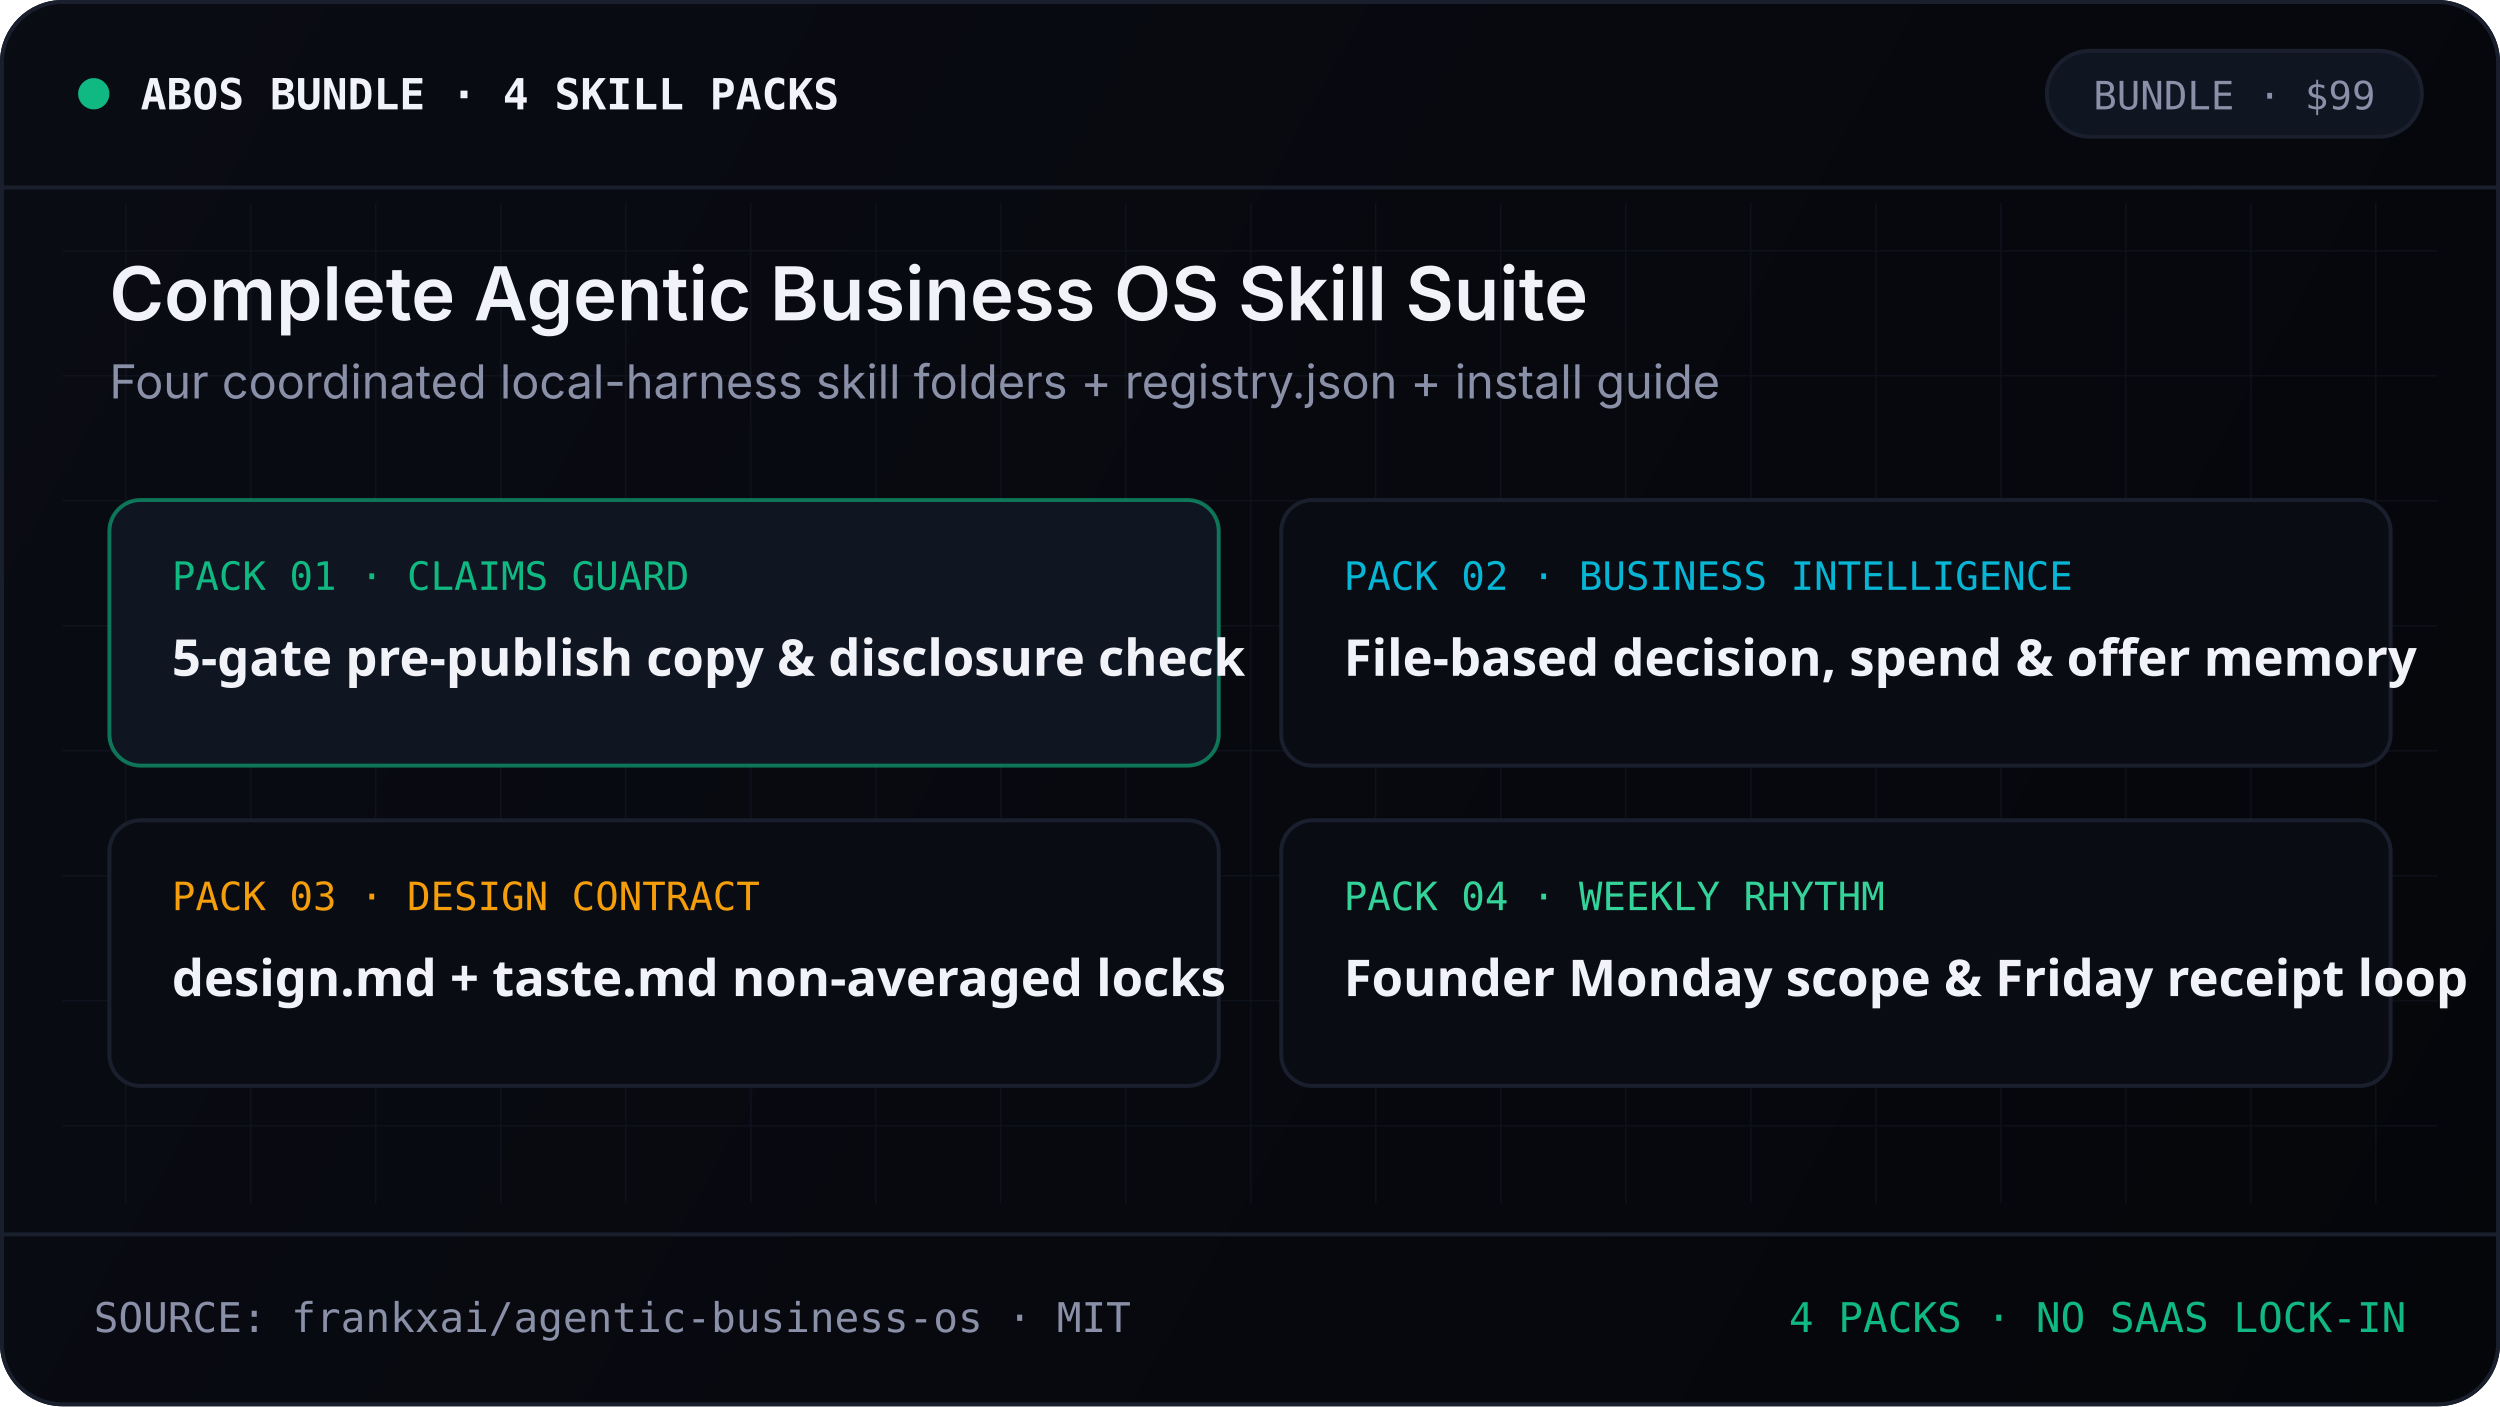
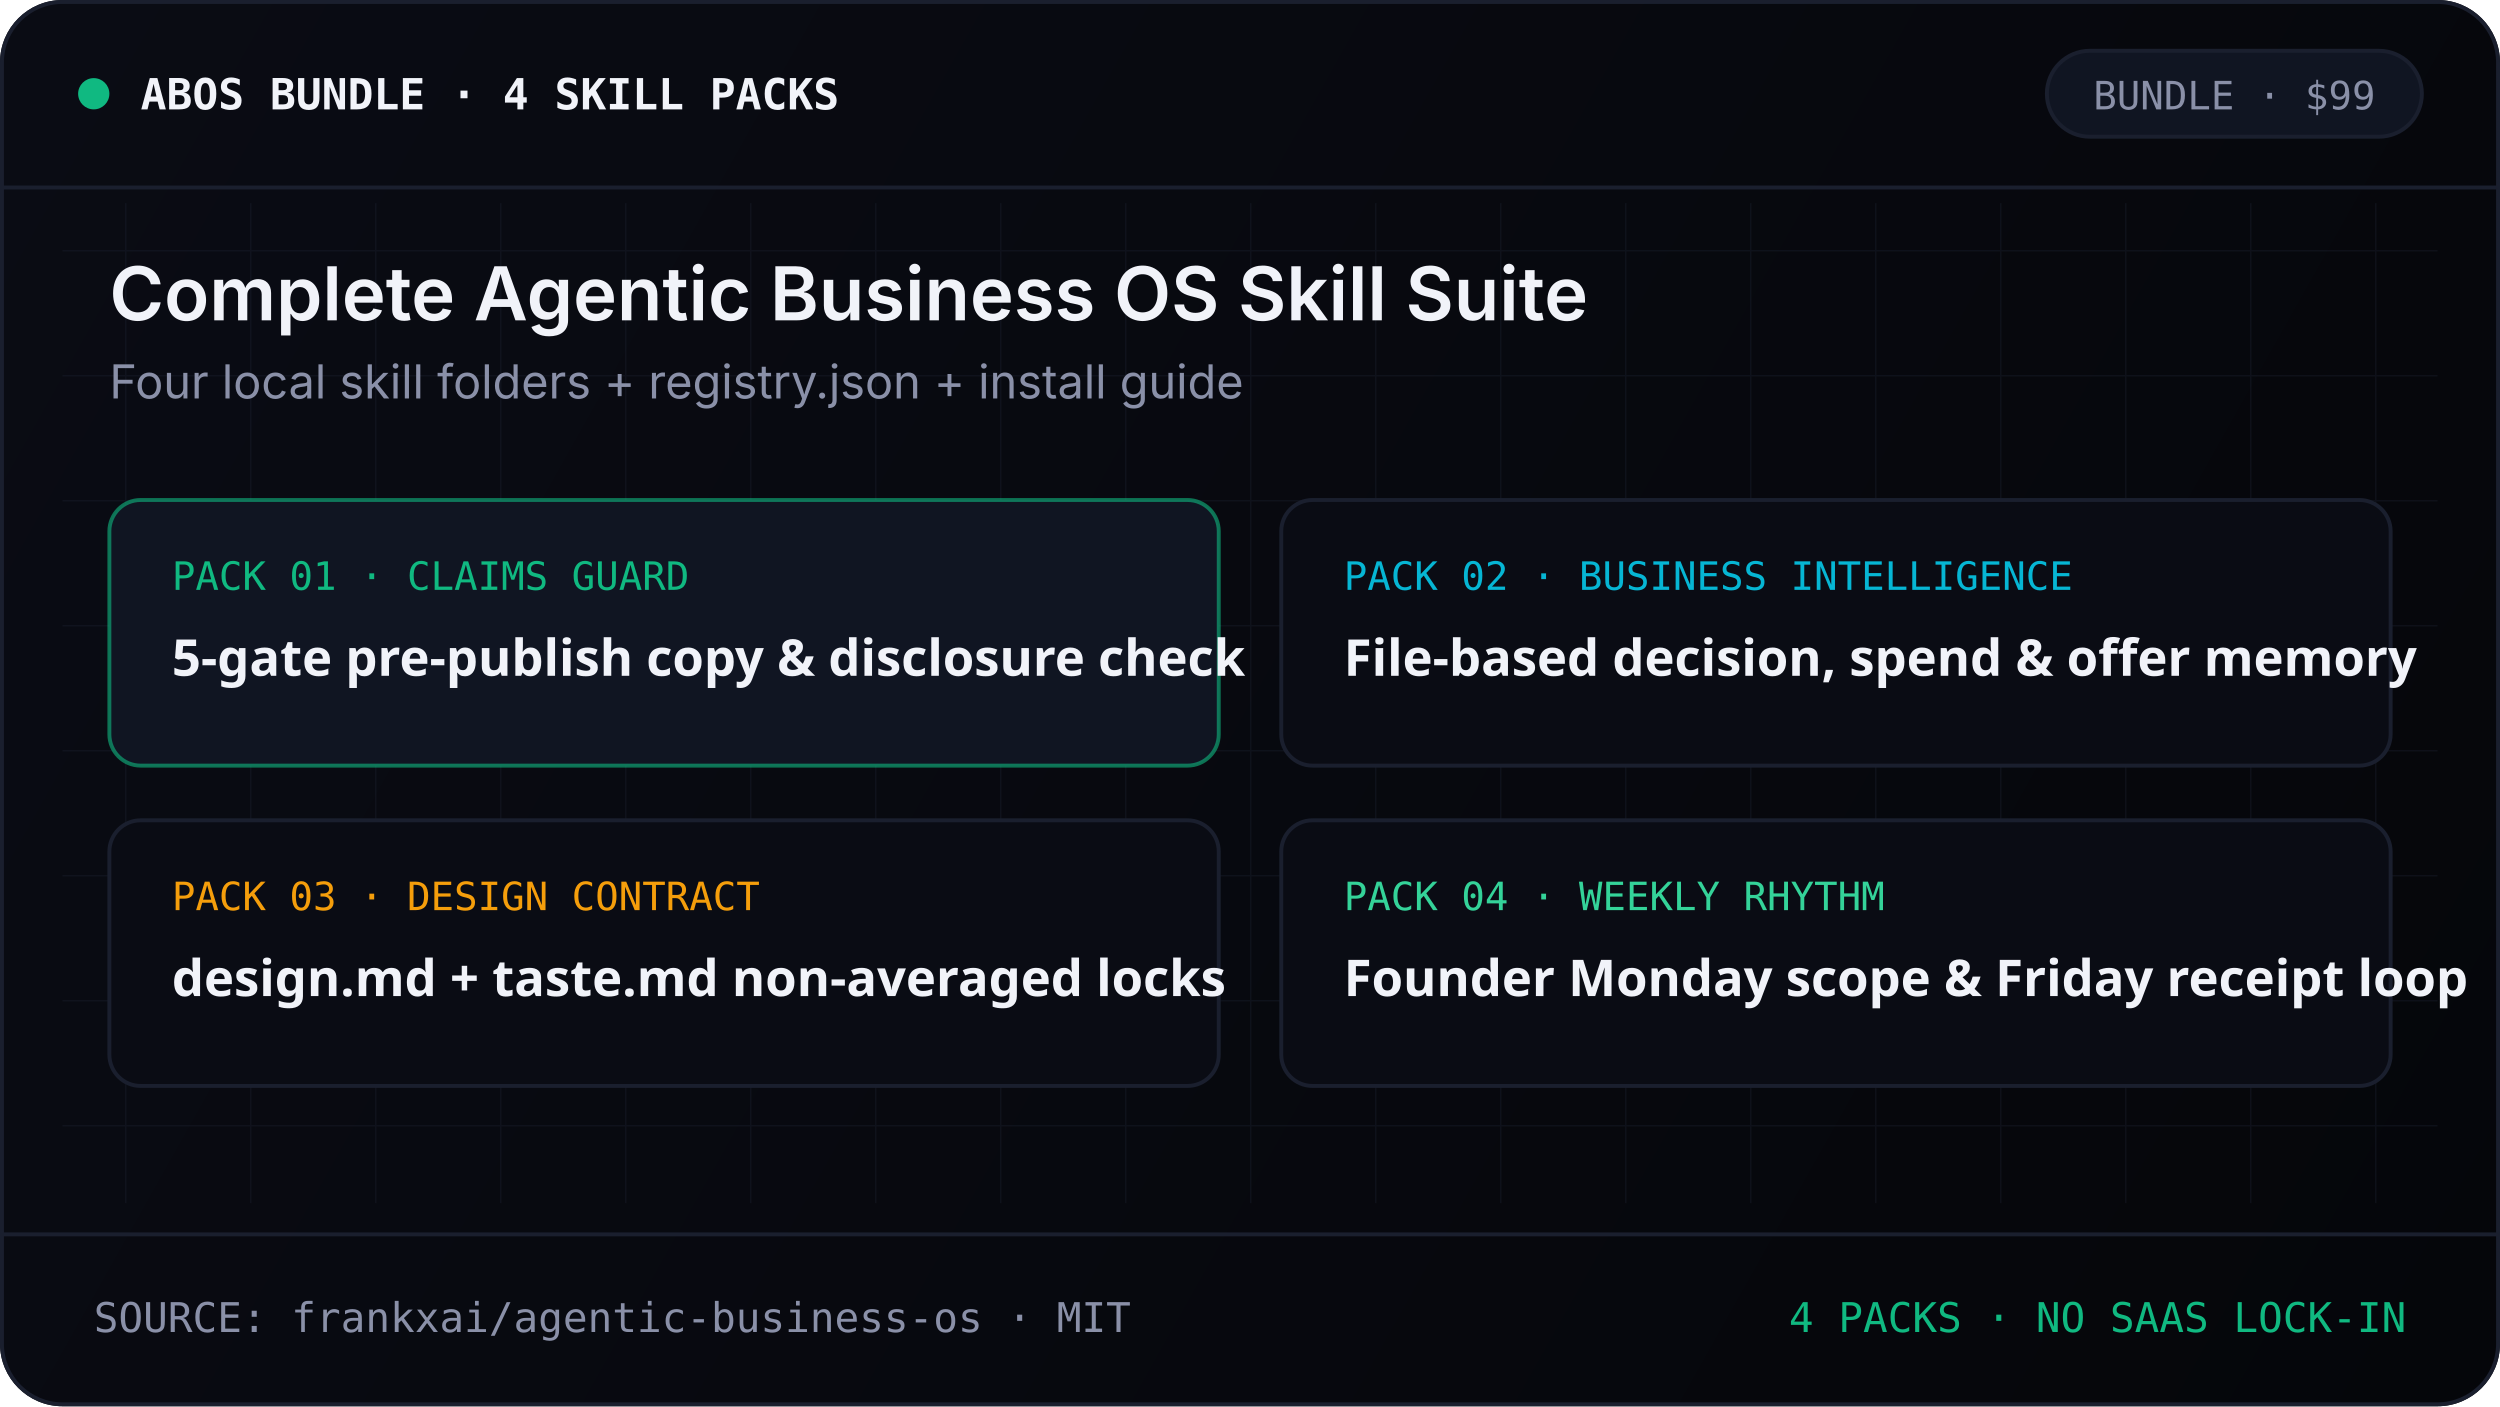
<svg xmlns="http://www.w3.org/2000/svg" viewBox="0 0 640 360" width="640" height="360" fill="none" role="img" aria-label="Complete Agentic Business OS Skill Suite">
  <defs>
    <pattern id="grid" width="32" height="32" patternUnits="userSpaceOnUse">
      <path d="M 32 0 L 0 0 0 32" fill="none" stroke="#1A1F2E" stroke-width="0.75" stroke-opacity="0.55" />
    </pattern>
    <linearGradient id="surfaceGrad" x1="0" y1="0" x2="640" y2="360" gradientUnits="userSpaceOnUse">
      <stop offset="0%" stop-color="#0A0C14" />
      <stop offset="100%" stop-color="#05060A" />
    </linearGradient>
  </defs>
  <rect width="640" height="360" rx="16" fill="url(#surfaceGrad)" />
  <rect x="0.5" y="0.5" width="639" height="359" rx="15.5" stroke="#1A1F2E" />
  <rect x="16" y="52" width="608" height="256" fill="url(#grid)" opacity="0.7" />
  <line x1="0" y1="48" x2="640" y2="48" stroke="#1A1F2E" stroke-width="1" />
  <circle cx="24" cy="24" r="4" fill="#10B981" />
  <text x="36" y="28" fill="#F1F3F9" font-family="ui-monospace, SFMono-Regular, Menlo, Consolas, monospace" font-size="11" font-weight="600">ABOS BUNDLE · 4 SKILL PACKS</text>
  <rect x="524" y="13" width="96" height="22" rx="11" fill="#101522" stroke="#1A1F2E" />
  <text x="572" y="28" text-anchor="middle" fill="#8A90A8" font-family="ui-monospace, SFMono-Regular, Menlo, Consolas, monospace" font-size="10">BUNDLE · $99</text>
  <text x="28" y="82" fill="#F1F3F9" font-family="system-ui, -apple-system, Segoe UI, sans-serif" font-size="19" font-weight="600">Complete Agentic Business OS Skill Suite</text>
-   <text x="28" y="102" fill="#8A90A8" font-family="system-ui, -apple-system, Segoe UI, sans-serif" font-size="12">Four coordinated local-harness skill folders + registry.json + install guide</text>
+   <text x="28" y="102" fill="#8A90A8" font-family="system-ui, -apple-system, Segoe UI, sans-serif" font-size="12">Four local skill folders + registry.json + install guide</text>
  <rect x="28" y="128" width="284" height="68" rx="8" fill="#101522" stroke="#10B981" stroke-opacity="0.6" />
  <text x="44" y="151" fill="#10B981" font-family="ui-monospace, monospace" font-size="10">PACK 01 · CLAIMS GUARD</text>
  <text x="44" y="173" fill="#F1F3F9" font-family="system-ui, sans-serif" font-size="13" font-weight="600">5-gate pre-publish copy &amp; disclosure check</text>
  <rect x="328" y="128" width="284" height="68" rx="8" fill="#0A0C14" stroke="#1A1F2E" />
  <text x="344" y="151" fill="#06B6D4" font-family="ui-monospace, monospace" font-size="10">PACK 02 · BUSINESS INTELLIGENCE</text>
  <text x="344" y="173" fill="#F1F3F9" font-family="system-ui, sans-serif" font-size="13" font-weight="600">File-based decision, spend &amp; offer memory</text>
  <rect x="28" y="210" width="284" height="68" rx="8" fill="#0A0C14" stroke="#1A1F2E" />
  <text x="44" y="233" fill="#F59E0B" font-family="ui-monospace, monospace" font-size="10">PACK 03 · DESIGN CONTRACT</text>
  <text x="44" y="255" fill="#F1F3F9" font-family="system-ui, sans-serif" font-size="13" font-weight="600">design.md + taste.md non-averaged locks</text>
  <rect x="328" y="210" width="284" height="68" rx="8" fill="#0A0C14" stroke="#1A1F2E" />
  <text x="344" y="233" fill="#34D399" font-family="ui-monospace, monospace" font-size="10">PACK 04 · WEEKLY RHYTHM</text>
  <text x="344" y="255" fill="#F1F3F9" font-family="system-ui, sans-serif" font-size="13" font-weight="600">Founder Monday scope &amp; Friday receipt loop</text>
  <line x1="0" y1="316" x2="640" y2="316" stroke="#1A1F2E" stroke-width="1" />
  <text x="24" y="341" fill="#8A90A8" font-family="ui-monospace, SFMono-Regular, Menlo, Consolas, monospace" font-size="10.5">SOURCE: frankxai/agentic-business-os · MIT</text>
  <text x="616" y="341" text-anchor="end" fill="#10B981" font-family="ui-monospace, SFMono-Regular, Menlo, Consolas, monospace" font-size="10.5">4 PACKS · NO SAAS LOCK-IN</text>
</svg>
